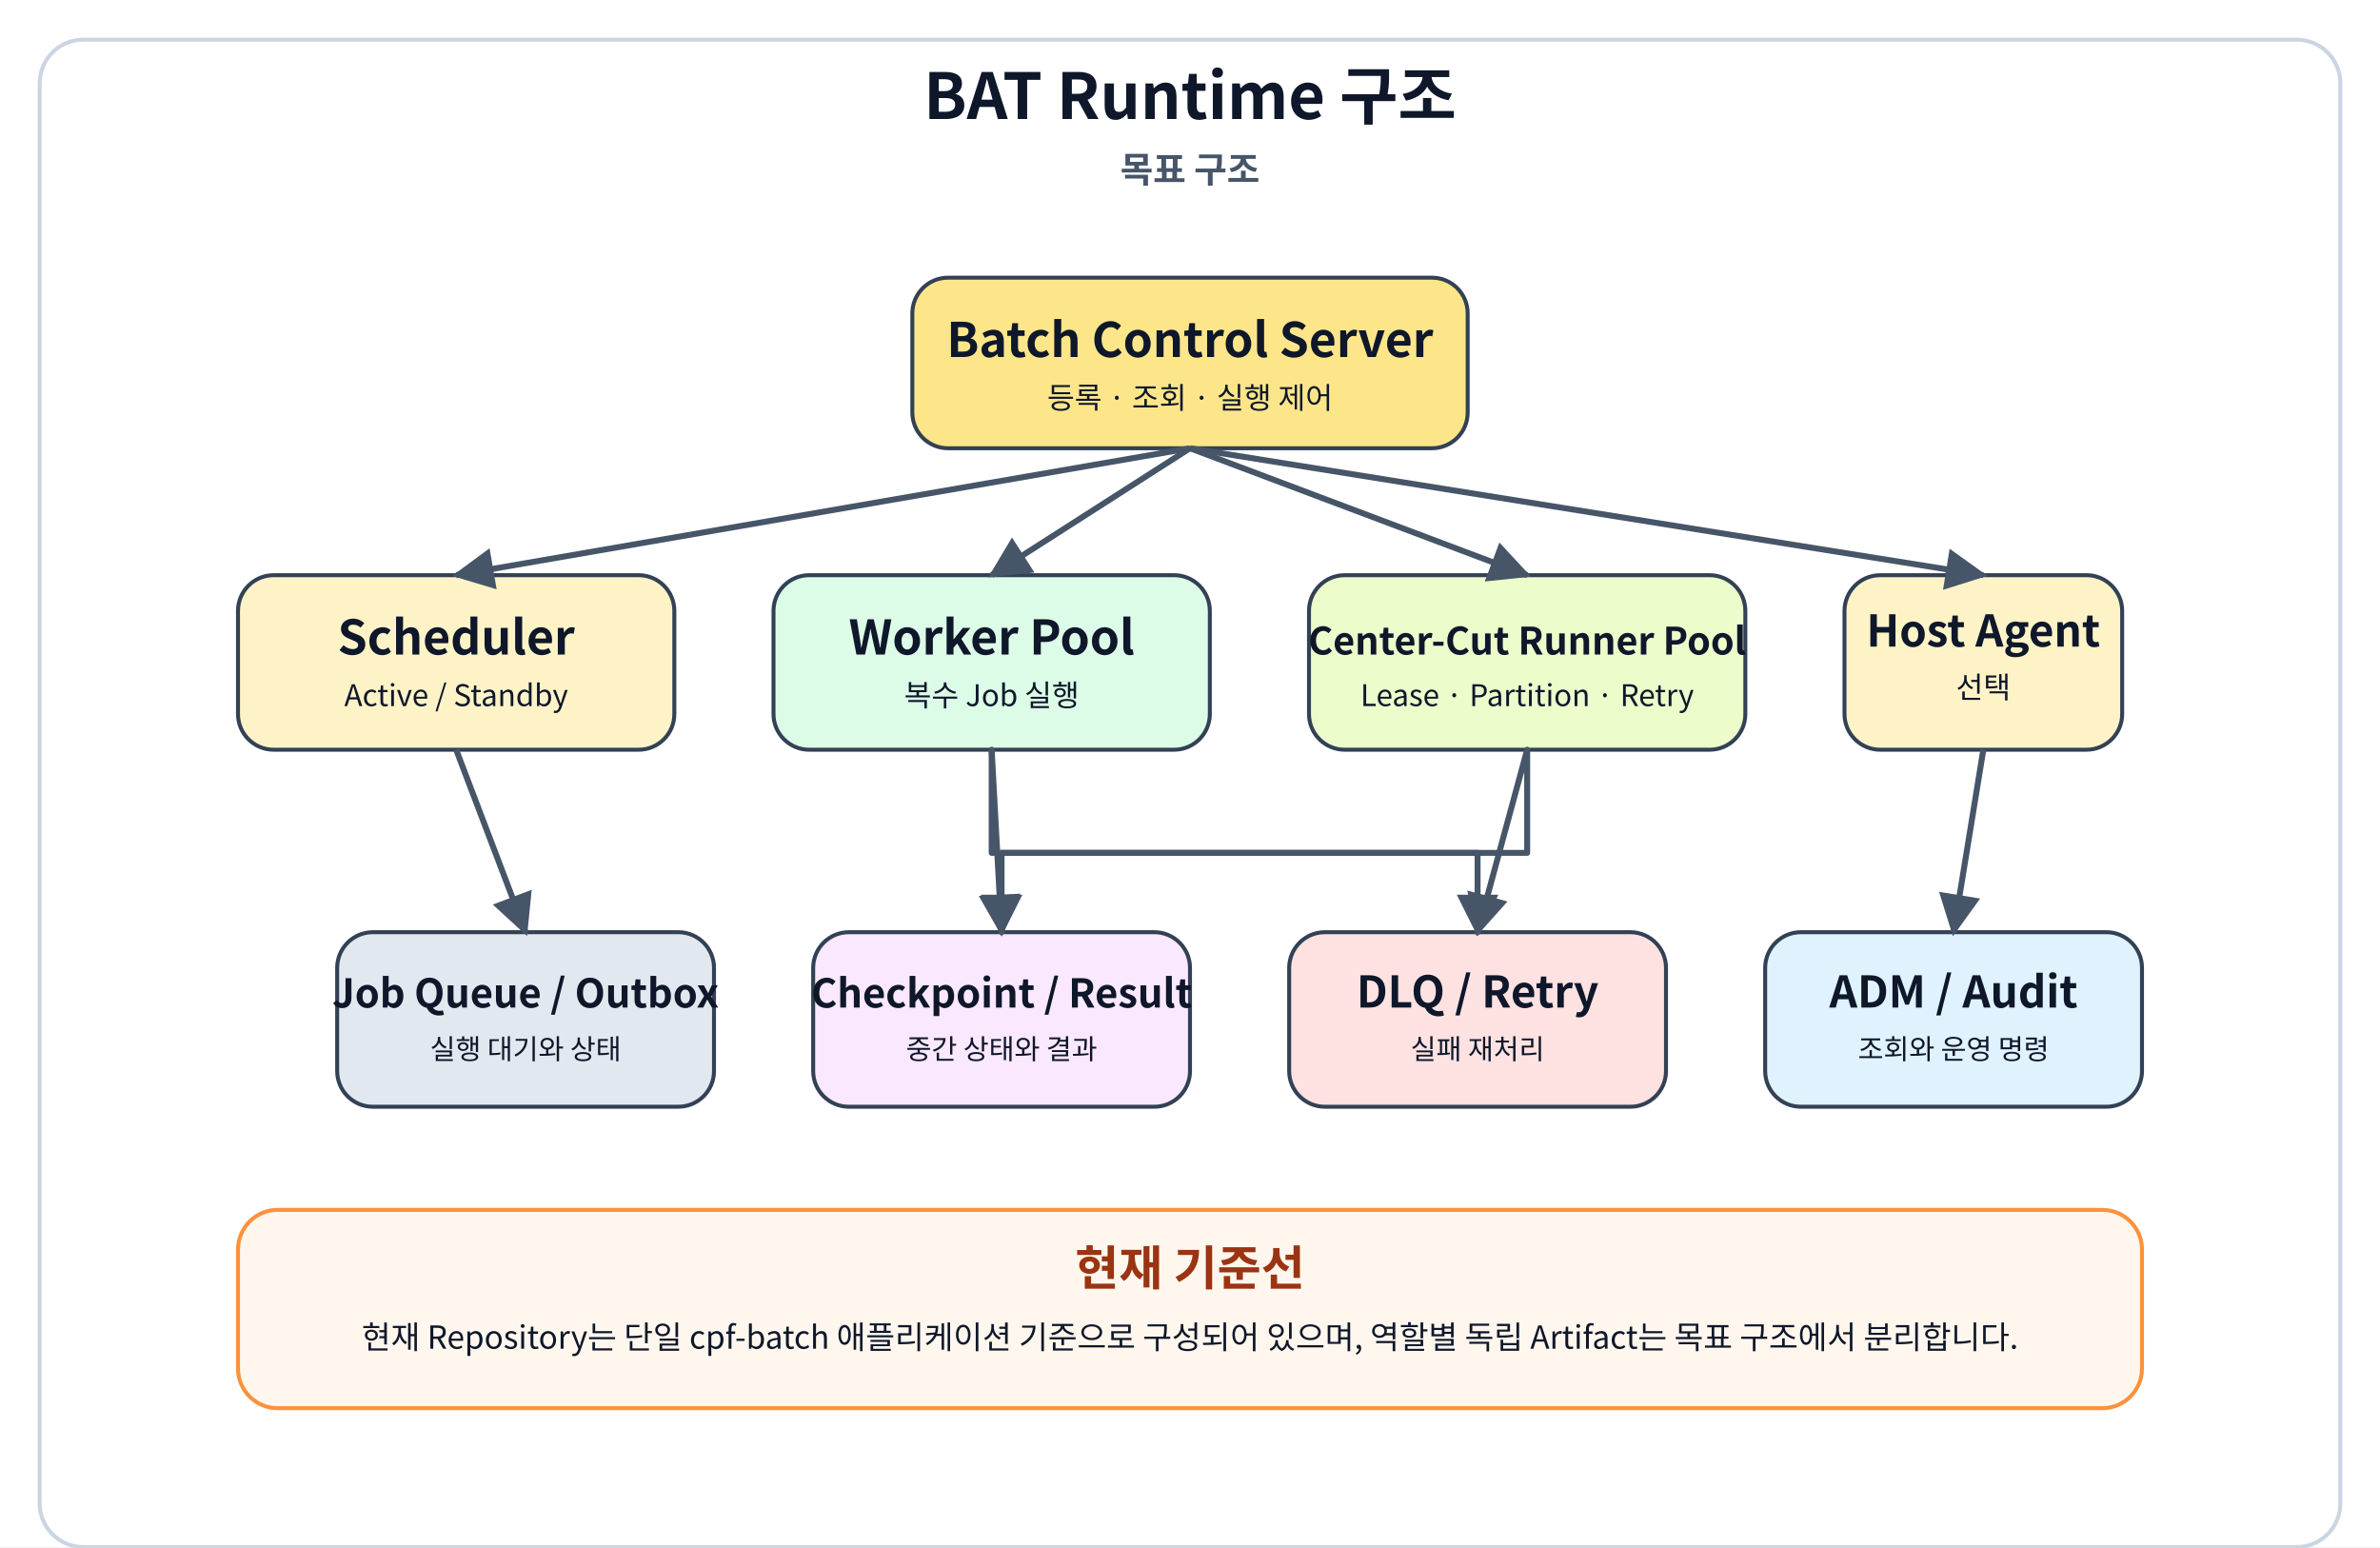
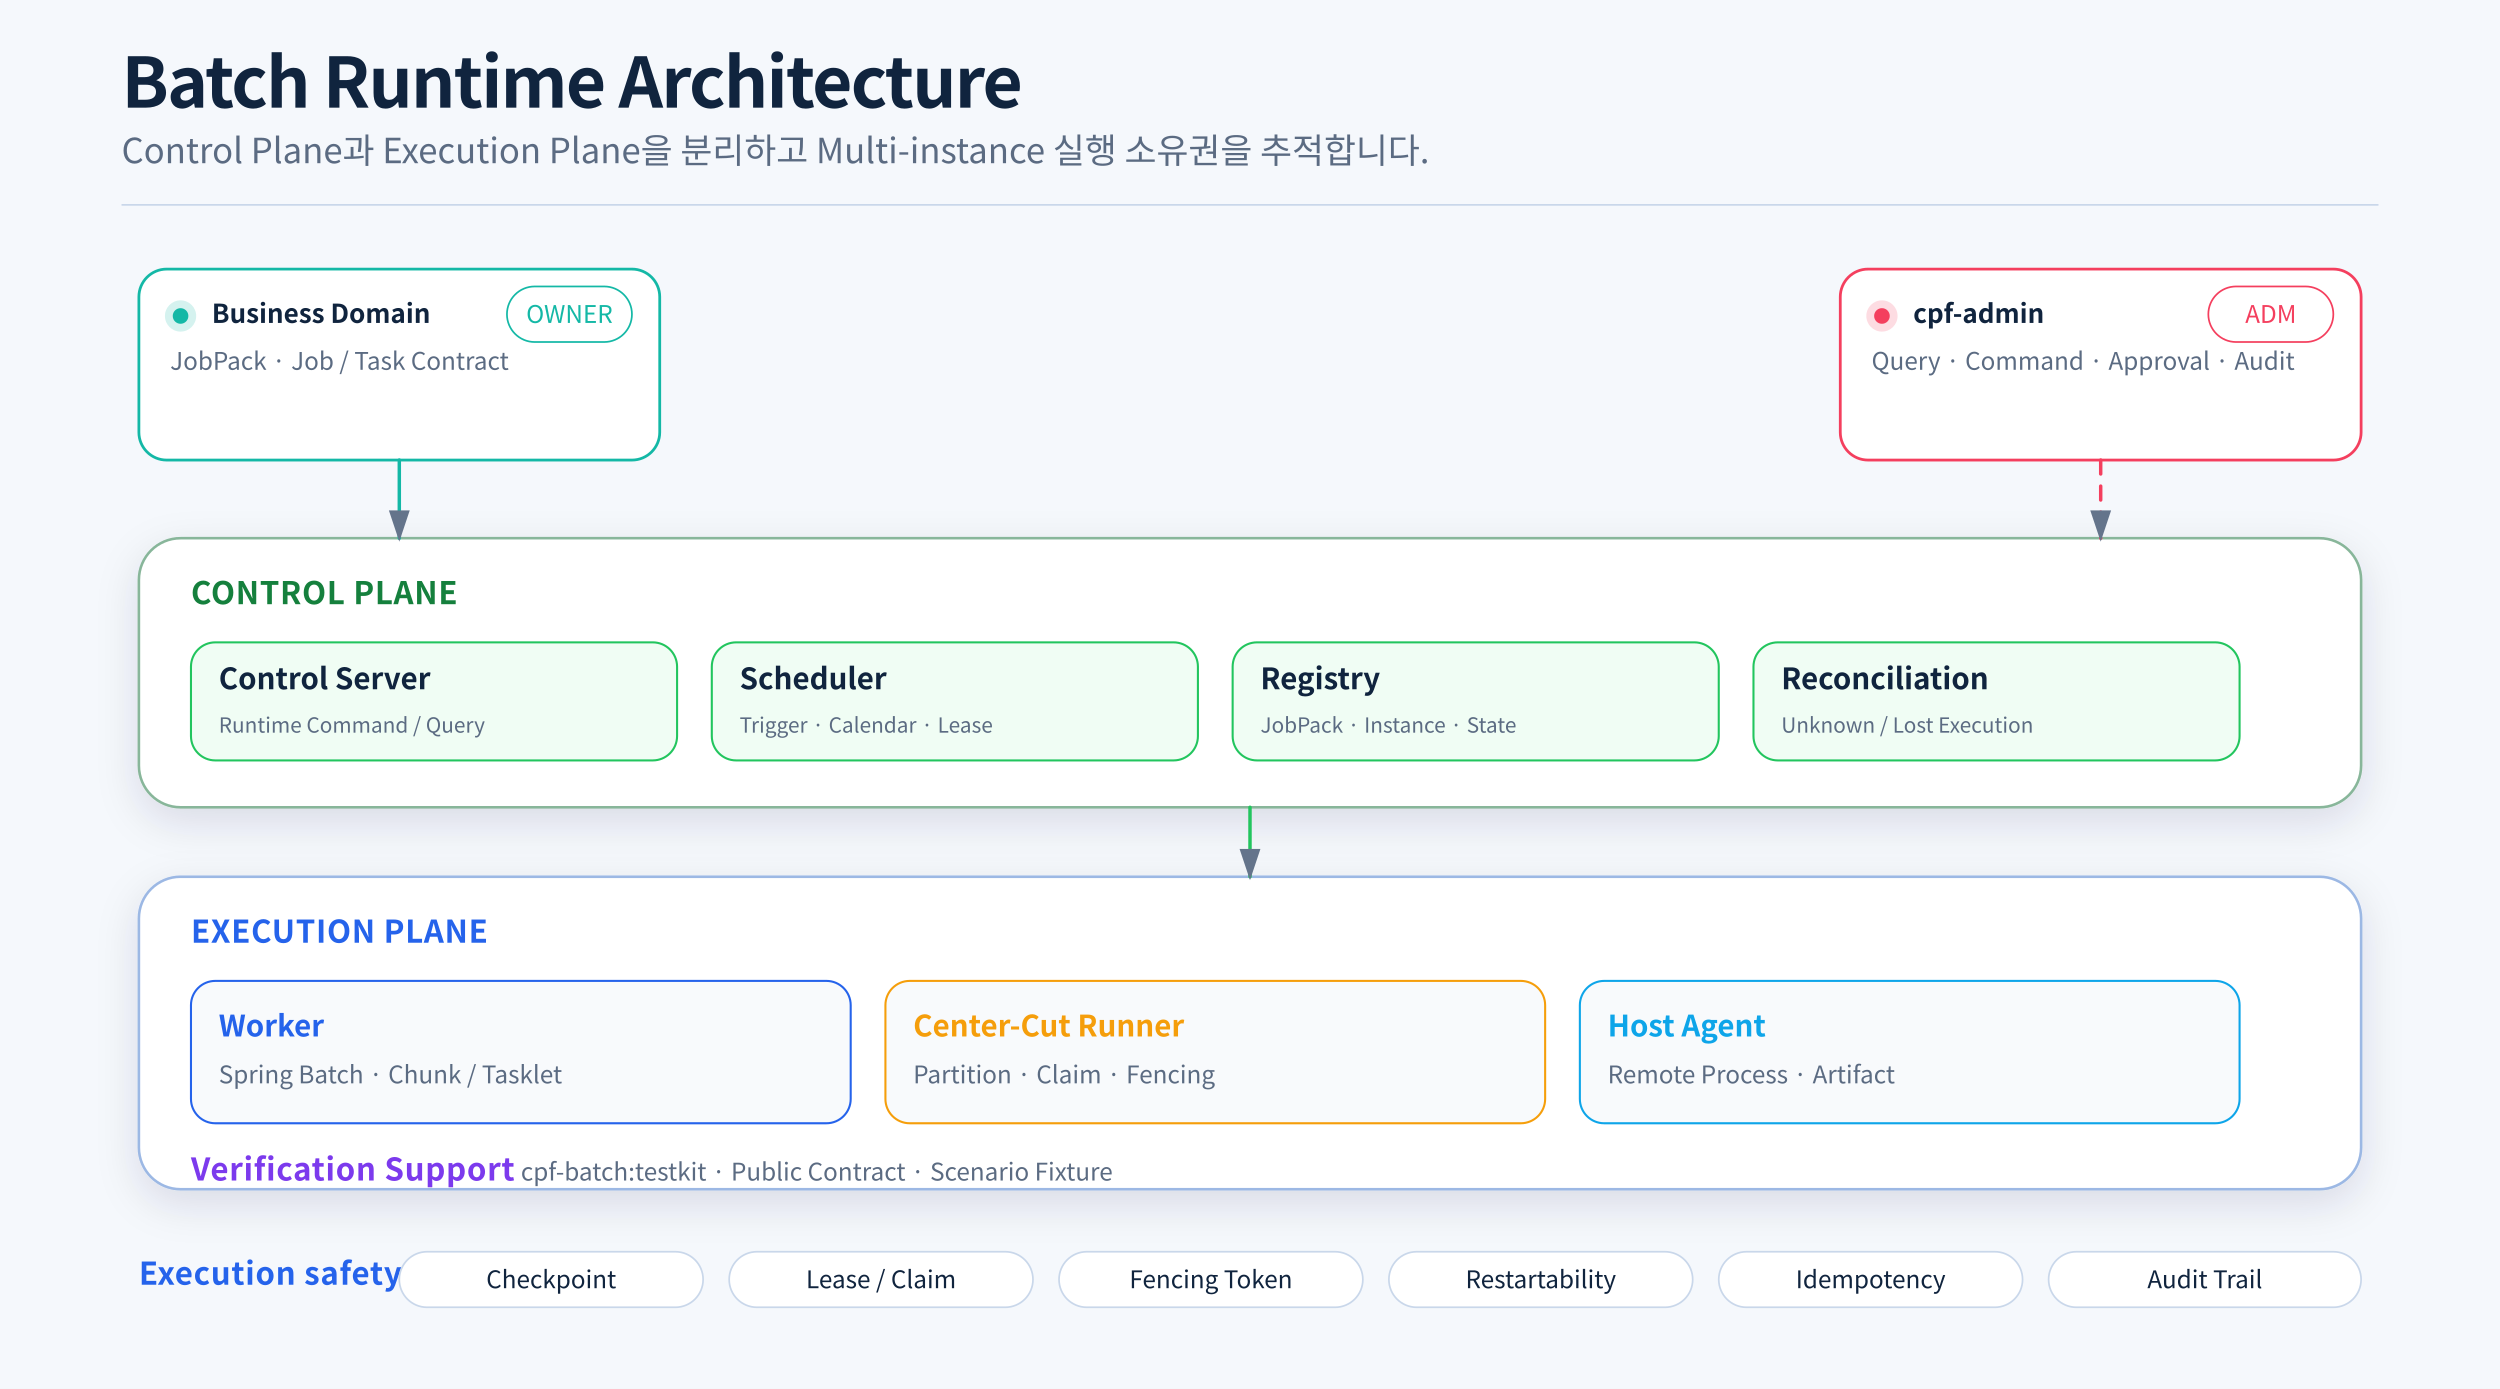
- <svg xmlns="http://www.w3.org/2000/svg" width="1200" height="780" viewBox="0 0 1200 780" role="img" aria-labelledby="title desc">
+ <svg xmlns="http://www.w3.org/2000/svg" width="1440" height="800" viewBox="0 0 1440 800" role="img" aria-labelledby="title desc">
  <defs>
-     <marker id="arrow" viewBox="0 0 10 10" refX="9" refY="5" markerWidth="7" markerHeight="7" orient="auto-start-reverse">
-       <path d="M 0 0 L 10 5 L 0 10 z" fill="#475569" />
+     <linearGradient id="hero" x1="0" y1="0" x2="1" y2="1">
+       <stop offset="0" stop-color="#06142D" />
+       <stop offset="0.55" stop-color="#0B2A55" />
+       <stop offset="1" stop-color="#123D72" />
+     </linearGradient>
+     <linearGradient id="accent" x1="0" y1="0" x2="1" y2="1">
+       <stop offset="0" stop-color="#38BDF8" />
+       <stop offset="0.5" stop-color="#2563EB" />
+       <stop offset="1" stop-color="#7C3AED" />
+     </linearGradient>
+     <linearGradient id="soft" x1="0" y1="0" x2="1" y2="1">
+       <stop offset="0" stop-color="#EFF6FF" />
+       <stop offset="1" stop-color="#F5F3FF" />
+     </linearGradient>
+     <filter id="shadow" x="-20%" y="-20%" width="140%" height="140%">
+       <feDropShadow dx="0" dy="8" stdDeviation="12" flood-color="#0F2746" flood-opacity="0.12" />
+     </filter>
+     <marker id="arrow" markerWidth="10" markerHeight="10" refX="8" refY="3" orient="auto" markerUnits="strokeWidth">
+       <path d="M0,0 L0,6 L9,3 z" fill="#64748B" />
    </marker>
-     <filter id="shadow" x="-10%" y="-10%" width="120%" height="120%">
-       <feDropShadow dx="0" dy="1" stdDeviation="2" flood-color="#000000" flood-opacity="0.12" />
-     </filter>
+     <marker id="arrowBlue" markerWidth="10" markerHeight="10" refX="8" refY="3" orient="auto" markerUnits="strokeWidth">
+       <path d="M0,0 L0,6 L9,3 z" fill="#2563EB" />
+     </marker>
  </defs>
-   <rect width="100%" height="100%" fill="#ffffff" />
-   <rect x="20" y="20" width="1160" height="760" rx="22" ry="22" fill="#ffffff" stroke="#cbd5e1" stroke-width="2" />
-   <text x="600" y="60" text-anchor="middle" font-family="NanumSquare, Noto Sans CJK KR, Malgun Gothic, sans-serif" font-size="32" font-weight="700" fill="#0f172a">BAT Runtime 구조</text>
-   <text x="600" y="92" text-anchor="middle" font-family="NanumSquare, Noto Sans CJK KR, Malgun Gothic, sans-serif" font-size="18" font-weight="600" fill="#475569">목표 구조</text>
-   <rect x="460" y="140" width="280" height="86" rx="18" ry="18" fill="#fde68a" stroke="#334155" stroke-width="2" />
-   <text x="600" y="180" text-anchor="middle" font-family="NanumSquare, Noto Sans CJK KR, Malgun Gothic, sans-serif" font-size="24" font-weight="600" fill="#0f172a">Batch Control Server</text>
-   <text x="600" y="206" text-anchor="middle" font-family="NanumSquare, Noto Sans CJK KR, Malgun Gothic, sans-serif" font-size="15" font-weight="400" fill="#0f172a">등록 · 조회 · 실행 제어</text>
-   <rect x="120" y="290" width="220" height="88" rx="18" ry="18" fill="#fef3c7" stroke="#334155" stroke-width="2" />
-   <text x="230" y="330" text-anchor="middle" font-family="NanumSquare, Noto Sans CJK KR, Malgun Gothic, sans-serif" font-size="24" font-weight="600" fill="#0f172a">Scheduler</text>
-   <text x="230" y="356" text-anchor="middle" font-family="NanumSquare, Noto Sans CJK KR, Malgun Gothic, sans-serif" font-size="15" font-weight="400" fill="#0f172a">Active / Standby</text>
-   <rect x="390" y="290" width="220" height="88" rx="18" ry="18" fill="#dcfce7" stroke="#334155" stroke-width="2" />
-   <text x="500" y="330" text-anchor="middle" font-family="NanumSquare, Noto Sans CJK KR, Malgun Gothic, sans-serif" font-size="24" font-weight="600" fill="#0f172a">Worker Pool</text>
-   <text x="500" y="356" text-anchor="middle" font-family="NanumSquare, Noto Sans CJK KR, Malgun Gothic, sans-serif" font-size="15" font-weight="400" fill="#0f172a">복수 Job 실행</text>
-   <rect x="660" y="290" width="220" height="88" rx="18" ry="18" fill="#ecfccb" stroke="#334155" stroke-width="2" />
-   <text x="770" y="330" text-anchor="middle" font-family="NanumSquare, Noto Sans CJK KR, Malgun Gothic, sans-serif" font-size="19" font-weight="600" fill="#0f172a">Center-Cut Runner Pool</text>
-   <text x="770" y="356" text-anchor="middle" font-family="NanumSquare, Noto Sans CJK KR, Malgun Gothic, sans-serif" font-size="15" font-weight="400" fill="#0f172a">Lease · Partition · Retry</text>
-   <rect x="930" y="290" width="140" height="88" rx="18" ry="18" fill="#fef3c7" stroke="#334155" stroke-width="2" />
-   <text x="1000" y="326" text-anchor="middle" font-family="NanumSquare, Noto Sans CJK KR, Malgun Gothic, sans-serif" font-size="22" font-weight="600" fill="#0f172a">Host Agent</text>
-   <text x="1000" y="352" text-anchor="middle" font-family="NanumSquare, Noto Sans CJK KR, Malgun Gothic, sans-serif" font-size="15" font-weight="400" fill="#0f172a">선택</text>
-   <rect x="170" y="470" width="190" height="88" rx="18" ry="18" fill="#e2e8f0" stroke="#334155" stroke-width="2" />
-   <text x="265" y="508" text-anchor="middle" font-family="NanumSquare, Noto Sans CJK KR, Malgun Gothic, sans-serif" font-size="20" font-weight="600" fill="#0f172a">Job Queue / Outbox</text>
-   <text x="265" y="534" text-anchor="middle" font-family="NanumSquare, Noto Sans CJK KR, Malgun Gothic, sans-serif" font-size="14" font-weight="400" fill="#0f172a">실행 대기와 상태</text>
-   <rect x="410" y="470" width="190" height="88" rx="18" ry="18" fill="#fae8ff" stroke="#334155" stroke-width="2" />
-   <text x="505" y="508" text-anchor="middle" font-family="NanumSquare, Noto Sans CJK KR, Malgun Gothic, sans-serif" font-size="20" font-weight="600" fill="#0f172a">Checkpoint / Result</text>
-   <text x="505" y="534" text-anchor="middle" font-family="NanumSquare, Noto Sans CJK KR, Malgun Gothic, sans-serif" font-size="14" font-weight="400" fill="#0f172a">중간 상태와 결과</text>
-   <rect x="650" y="470" width="190" height="88" rx="18" ry="18" fill="#fee2e2" stroke="#334155" stroke-width="2" />
-   <text x="745" y="508" text-anchor="middle" font-family="NanumSquare, Noto Sans CJK KR, Malgun Gothic, sans-serif" font-size="22" font-weight="600" fill="#0f172a">DLQ / Retry</text>
-   <text x="745" y="534" text-anchor="middle" font-family="NanumSquare, Noto Sans CJK KR, Malgun Gothic, sans-serif" font-size="14" font-weight="400" fill="#0f172a">실패 재처리</text>
-   <rect x="890" y="470" width="190" height="88" rx="18" ry="18" fill="#e0f2fe" stroke="#334155" stroke-width="2" />
-   <text x="985" y="508" text-anchor="middle" font-family="NanumSquare, Noto Sans CJK KR, Malgun Gothic, sans-serif" font-size="22" font-weight="600" fill="#0f172a">ADM / Audit</text>
-   <text x="985" y="534" text-anchor="middle" font-family="NanumSquare, Noto Sans CJK KR, Malgun Gothic, sans-serif" font-size="14" font-weight="400" fill="#0f172a">조회와 운영 명령</text>
-   <line x1="600" y1="226" x2="230" y2="290" stroke="#475569" stroke-width="3" marker-end="url(#arrow)" />
-   <line x1="600" y1="226" x2="500" y2="290" stroke="#475569" stroke-width="3" marker-end="url(#arrow)" />
-   <line x1="600" y1="226" x2="770" y2="290" stroke="#475569" stroke-width="3" marker-end="url(#arrow)" />
-   <line x1="600" y1="226" x2="1000" y2="290" stroke="#475569" stroke-width="3" marker-end="url(#arrow)" />
-   <line x1="230" y1="378" x2="265" y2="470" stroke="#475569" stroke-width="3" marker-end="url(#arrow)" />
-   <line x1="500" y1="378" x2="505" y2="470" stroke="#475569" stroke-width="3" marker-end="url(#arrow)" />
-   <line x1="770" y1="378" x2="745" y2="470" stroke="#475569" stroke-width="3" marker-end="url(#arrow)" />
-   <line x1="1000" y1="378" x2="985" y2="470" stroke="#475569" stroke-width="3" marker-end="url(#arrow)" />
-   <polyline points="500,378 500,430 745,430 745,470" fill="none" stroke="#475569" stroke-width="3" marker-end="url(#arrow)" stroke-linecap="round" stroke-linejoin="round" />
-   <polyline points="770,378 770,430 505,430 505,470" fill="none" stroke="#475569" stroke-width="3" marker-end="url(#arrow)" stroke-linecap="round" stroke-linejoin="round" />
-   <rect x="120" y="610" width="960" height="100" rx="20" ry="20" fill="#fff7ed" stroke="#fb923c" stroke-width="2" />
-   <text x="600" y="648" text-anchor="middle" font-family="NanumSquare, Noto Sans CJK KR, Malgun Gothic, sans-serif" font-size="24" font-weight="700" fill="#9a3412">현재 기준선</text>
-   <text x="600" y="680" text-anchor="middle" font-family="NanumSquare, Noto Sans CJK KR, Malgun Gothic, sans-serif" font-size="16" font-weight="500" fill="#0f172a">현재 Repository는 단일 cpf-batch 애플리케이션 기준으로 구성되어 있으며, 역할별 독립 Artifact는 목표 구조에서 분리합니다.</text>
+   <style>
+  text{font-family:'NanumSquare','Noto Sans CJK KR','Noto Sans KR','Malgun Gothic','Segoe UI',Arial,sans-serif; fill:#10243E;}
+  .title{font-size:40px;font-weight:800;letter-spacing:-1px}
+  .heroTitle{font-size:38px;font-weight:800;letter-spacing:-1px}
+  .subtitle{font-size:20px;font-weight:500;fill:#5B6B82}
+  .section{font-size:18px;font-weight:800;letter-spacing:.4px}
+  .label{font-size:17px;font-weight:700}
+  .module{font-size:15px;font-weight:800}
+  .small{font-size:14px;font-weight:500;fill:#5B6B82}
+  .tiny{font-size:12px;font-weight:500;fill:#5B6B82}
+  .mono{font-family:'SFMono-Regular',Consolas,'Liberation Mono',monospace;font-size:13px}
+  .box{fill:#fff;stroke:#C9D7EA;stroke-width:1.5}
+  .dash{stroke-dasharray:8 7}
+ </style>
+   <rect x="0" y="0" width="1440" height="800" rx="0" fill="#F5F8FC" stroke="none" stroke-width="0" />
+   <text x="70" y="62" class="title" text-anchor="start">Batch Runtime Architecture</text>
+   <text x="70" y="94" class="subtitle" text-anchor="start">Control Plane과 Execution Plane을 분리하고 Multi-instance 실행 소유권을 추적합니다.</text>
+   <path d="M70 118 L1370 118" fill="none" stroke="#C9D7EA" stroke-width="1" />
+   <rect x="80" y="155" width="300" height="110" rx="16" fill="#FFFFFF" stroke="#14B8A6" stroke-width="1.6" />
+   <circle cx="104" cy="182" r="9" fill="#14B8A6" opacity=".18" />
+   <circle cx="104" cy="182" r="4.5" fill="#14B8A6" />
+   <text x="122" y="186" class="module" text-anchor="start">Business Domain</text>
+   <text x="98" y="213" class="small" text-anchor="start">JobPack · Job / Task Contract</text>
+   <rect x="292" y="165" width="72" height="32" rx="16" fill="#fff" stroke="#14B8A6" stroke-width="1" />
+   <text x="328.0" y="186" class="small" text-anchor="middle" style="fill:#14B8A6">OWNER</text>
+   <rect x="1060" y="155" width="300" height="110" rx="16" fill="#FFFFFF" stroke="#F43F5E" stroke-width="1.6" />
+   <circle cx="1084" cy="182" r="9" fill="#F43F5E" opacity=".18" />
+   <circle cx="1084" cy="182" r="4.5" fill="#F43F5E" />
+   <text x="1102" y="186" class="module" text-anchor="start">cpf-admin</text>
+   <text x="1078" y="213" class="small" text-anchor="start">Query · Command · Approval · Audit</text>
+   <rect x="1272" y="165" width="72" height="32" rx="16" fill="#fff" stroke="#F43F5E" stroke-width="1" />
+   <text x="1308.0" y="186" class="small" text-anchor="middle" style="fill:#F43F5E">ADM</text>
+   <rect x="80" y="310" width="1280" height="155" rx="24" fill="#FFFFFF" stroke="#88B69A" stroke-width="1.5" filter="url(#shadow)" />
+   <text x="110" y="348" class="section" text-anchor="start" style="fill:#15803D">CONTROL PLANE</text>
+   <rect x="110" y="370" width="280" height="68" rx="14" fill="#F0FDF4" stroke="#22C55E" stroke-width="1.2" />
+   <text x="126" y="397" class="label" text-anchor="start">Control Server</text>
+   <text x="126" y="422" class="tiny" text-anchor="start">Runtime Command / Query</text>
+   <rect x="410" y="370" width="280" height="68" rx="14" fill="#F0FDF4" stroke="#22C55E" stroke-width="1.2" />
+   <text x="426" y="397" class="label" text-anchor="start">Scheduler</text>
+   <text x="426" y="422" class="tiny" text-anchor="start">Trigger · Calendar · Lease</text>
+   <rect x="710" y="370" width="280" height="68" rx="14" fill="#F0FDF4" stroke="#22C55E" stroke-width="1.2" />
+   <text x="726" y="397" class="label" text-anchor="start">Registry</text>
+   <text x="726" y="422" class="tiny" text-anchor="start">JobPack · Instance · State</text>
+   <rect x="1010" y="370" width="280" height="68" rx="14" fill="#F0FDF4" stroke="#22C55E" stroke-width="1.2" />
+   <text x="1026" y="397" class="label" text-anchor="start">Reconciliation</text>
+   <text x="1026" y="422" class="tiny" text-anchor="start">Unknown / Lost Execution</text>
+   <rect x="80" y="505" width="1280" height="180" rx="24" fill="#FFFFFF" stroke="#9CB8E4" stroke-width="1.5" filter="url(#shadow)" />
+   <text x="110" y="543" class="section" text-anchor="start" style="fill:#2563EB">EXECUTION PLANE</text>
+   <rect x="110" y="565" width="380" height="82" rx="14" fill="#F8FAFC" stroke="#2563EB" stroke-width="1.2" />
+   <text x="126" y="597" class="label" text-anchor="start" style="fill:#2563EB">Worker</text>
+   <text x="126" y="624" class="small" text-anchor="start">Spring Batch · Chunk / Tasklet</text>
+   <rect x="510" y="565" width="380" height="82" rx="14" fill="#F8FAFC" stroke="#F59E0B" stroke-width="1.2" />
+   <text x="526" y="597" class="label" text-anchor="start" style="fill:#F59E0B">Center-Cut Runner</text>
+   <text x="526" y="624" class="small" text-anchor="start">Partition · Claim · Fencing</text>
+   <rect x="910" y="565" width="380" height="82" rx="14" fill="#F8FAFC" stroke="#0EA5E9" stroke-width="1.2" />
+   <text x="926" y="597" class="label" text-anchor="start" style="fill:#0EA5E9">Host Agent</text>
+   <text x="926" y="624" class="small" text-anchor="start">Remote Process · Artifact</text>
+   <text x="110" y="680" class="section" text-anchor="start" style="fill:#7C3AED">Verification Support</text>
+   <text x="300" y="680" class="small" text-anchor="start">cpf-batch:testkit · Public Contract · Scenario Fixture</text>
+   <path d="M230 265 C230 290 230 300 230 310" fill="none" stroke="#14B8A6" stroke-width="2" stroke-linecap="round" stroke-linejoin="round" marker-end="url(#arrow)" />
+   <path d="M1210 265 C1210 290 1210 300 1210 310" fill="none" stroke="#F43F5E" stroke-width="2" stroke-linecap="round" stroke-linejoin="round" stroke-dasharray="8 7" marker-end="url(#arrow)" />
+   <path d="M720 465 L720 505" fill="none" stroke="#22C55E" stroke-width="2" stroke-linecap="round" stroke-linejoin="round" marker-end="url(#arrow)" />
+   <text x="80" y="740" class="section" text-anchor="start" style="fill:#2563EB">Execution safety</text>
+   <rect x="230" y="721" width="175" height="32" rx="16" fill="#FFFFFF" stroke="#C9D7EA" stroke-width="1" />
+   <text x="317.5" y="742" class="small" text-anchor="middle" style="fill:#10243E">Checkpoint</text>
+   <rect x="420" y="721" width="175" height="32" rx="16" fill="#FFFFFF" stroke="#C9D7EA" stroke-width="1" />
+   <text x="507.5" y="742" class="small" text-anchor="middle" style="fill:#10243E">Lease / Claim</text>
+   <rect x="610" y="721" width="175" height="32" rx="16" fill="#FFFFFF" stroke="#C9D7EA" stroke-width="1" />
+   <text x="697.5" y="742" class="small" text-anchor="middle" style="fill:#10243E">Fencing Token</text>
+   <rect x="800" y="721" width="175" height="32" rx="16" fill="#FFFFFF" stroke="#C9D7EA" stroke-width="1" />
+   <text x="887.5" y="742" class="small" text-anchor="middle" style="fill:#10243E">Restartability</text>
+   <rect x="990" y="721" width="175" height="32" rx="16" fill="#FFFFFF" stroke="#C9D7EA" stroke-width="1" />
+   <text x="1077.5" y="742" class="small" text-anchor="middle" style="fill:#10243E">Idempotency</text>
+   <rect x="1180" y="721" width="180" height="32" rx="16" fill="#FFFFFF" stroke="#C9D7EA" stroke-width="1" />
+   <text x="1270.0" y="742" class="small" text-anchor="middle" style="fill:#10243E">Audit Trail</text>
</svg>
